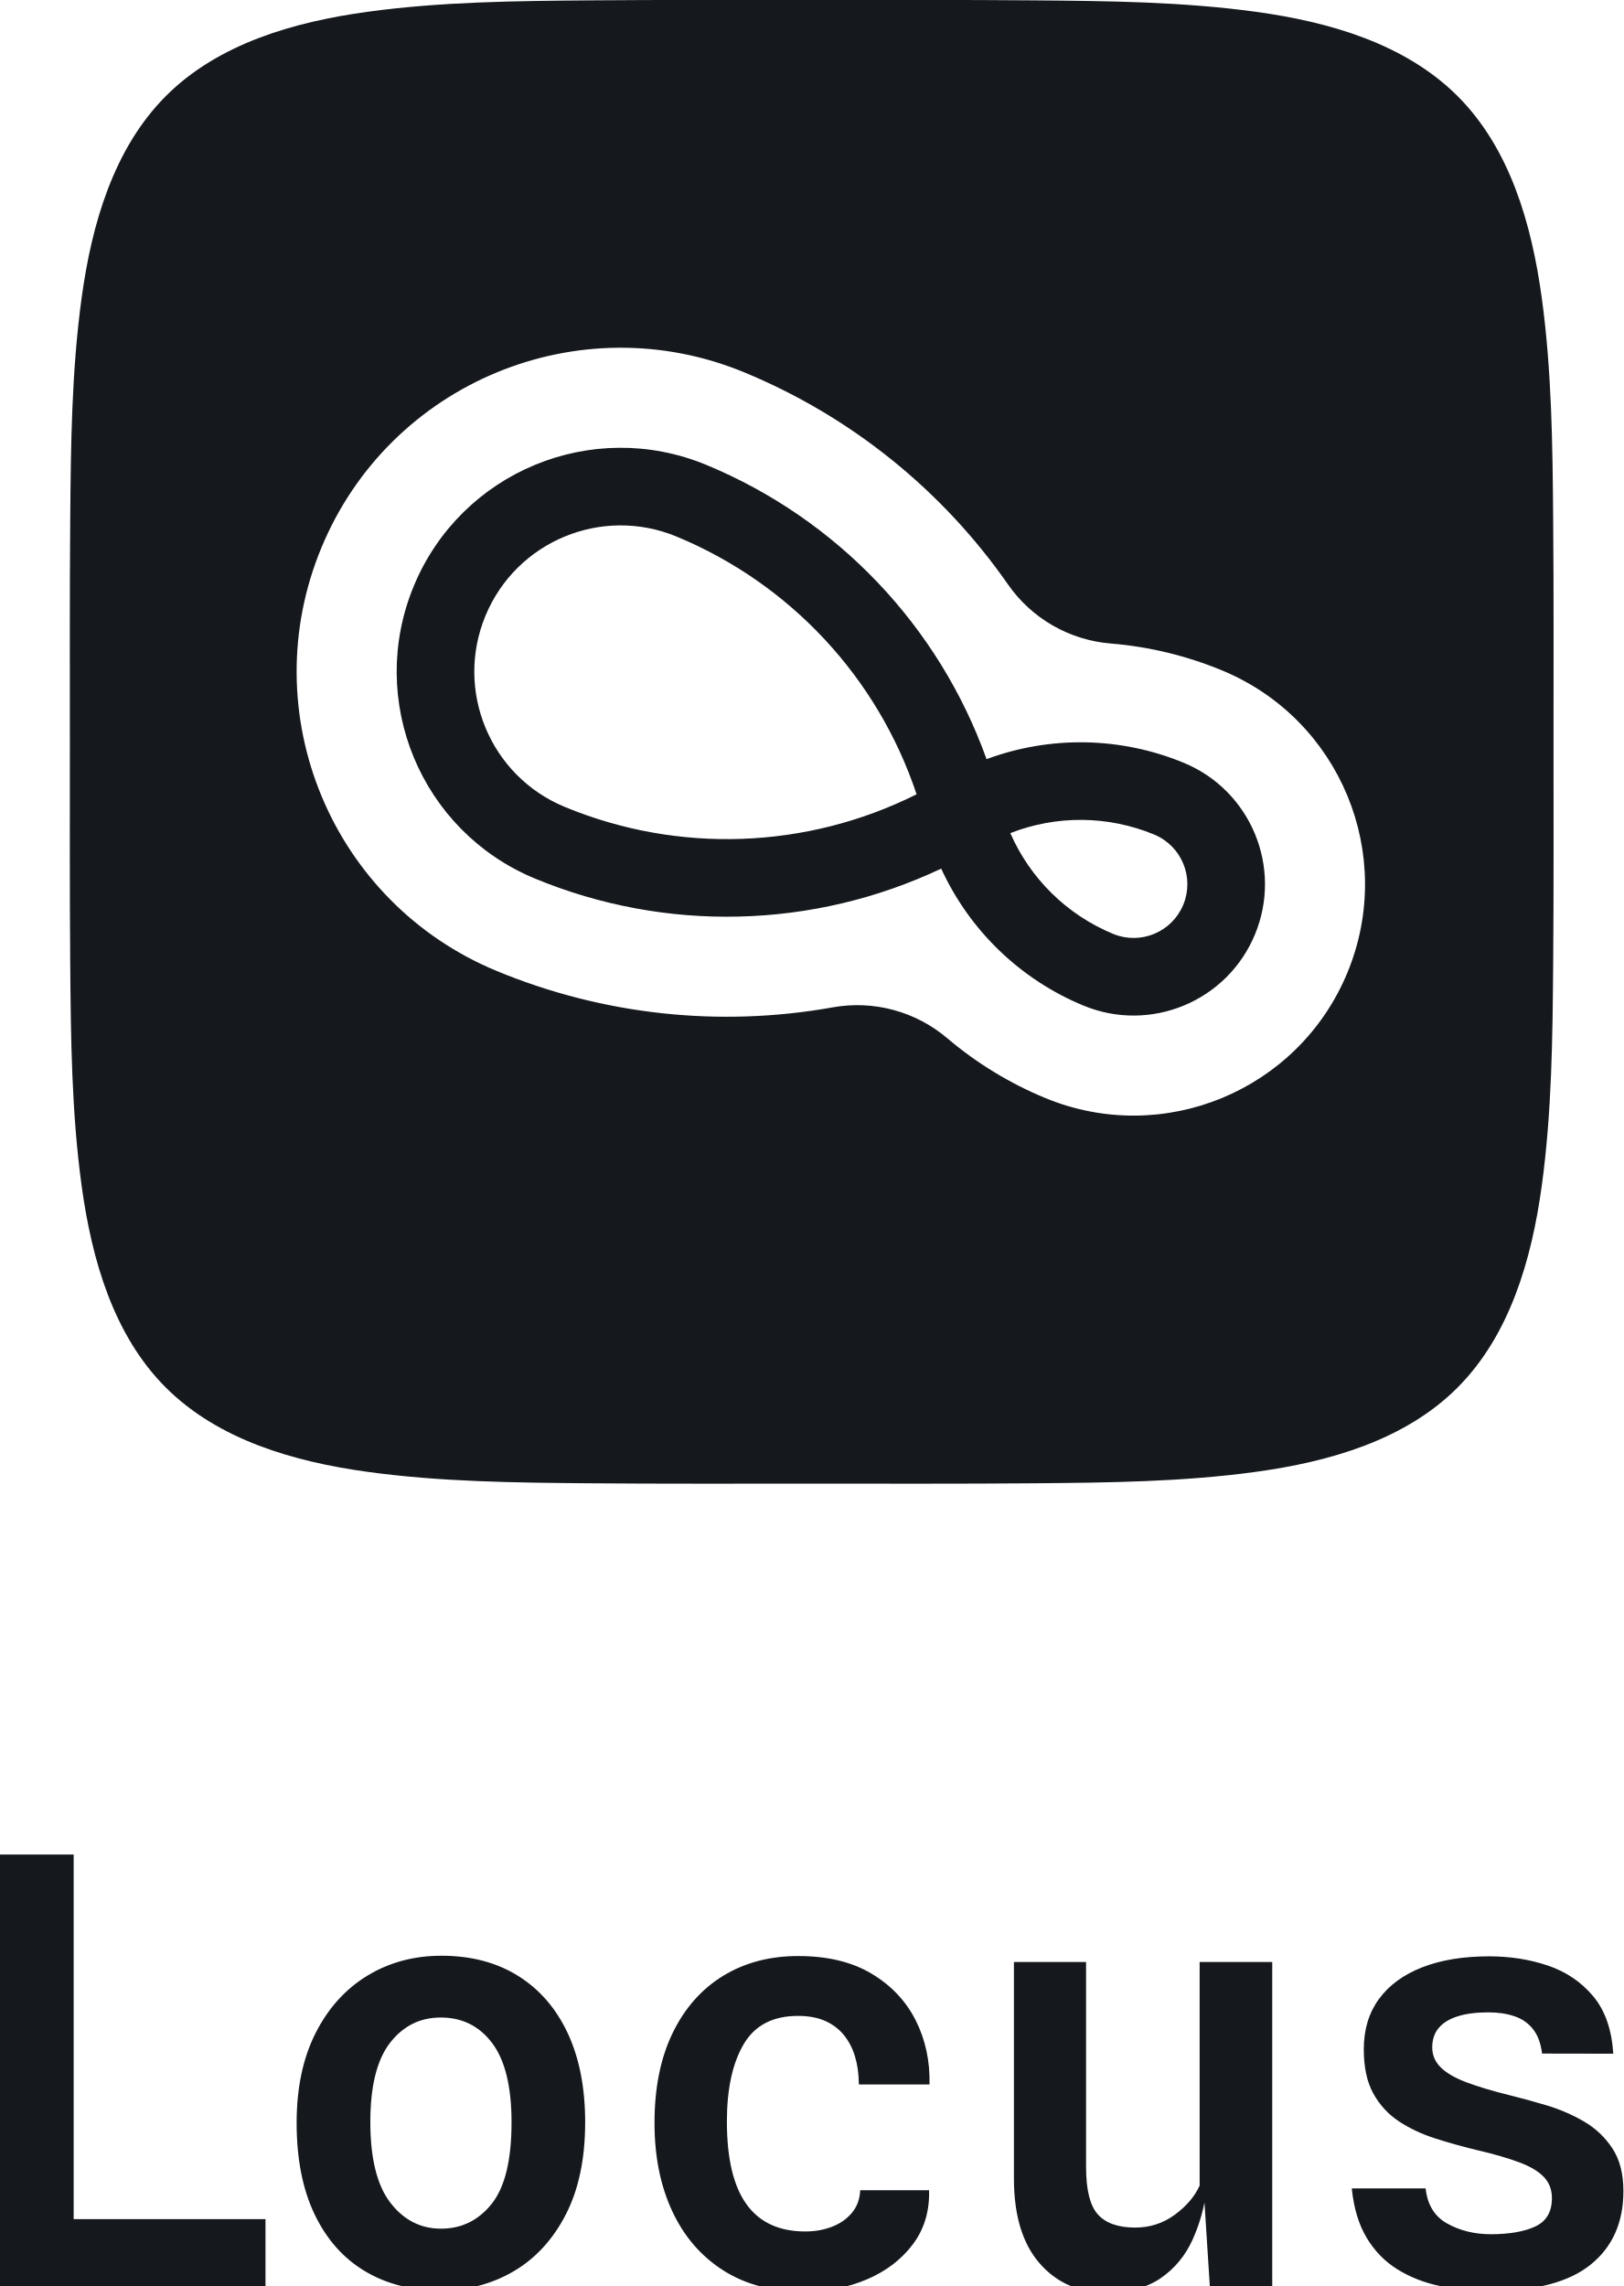
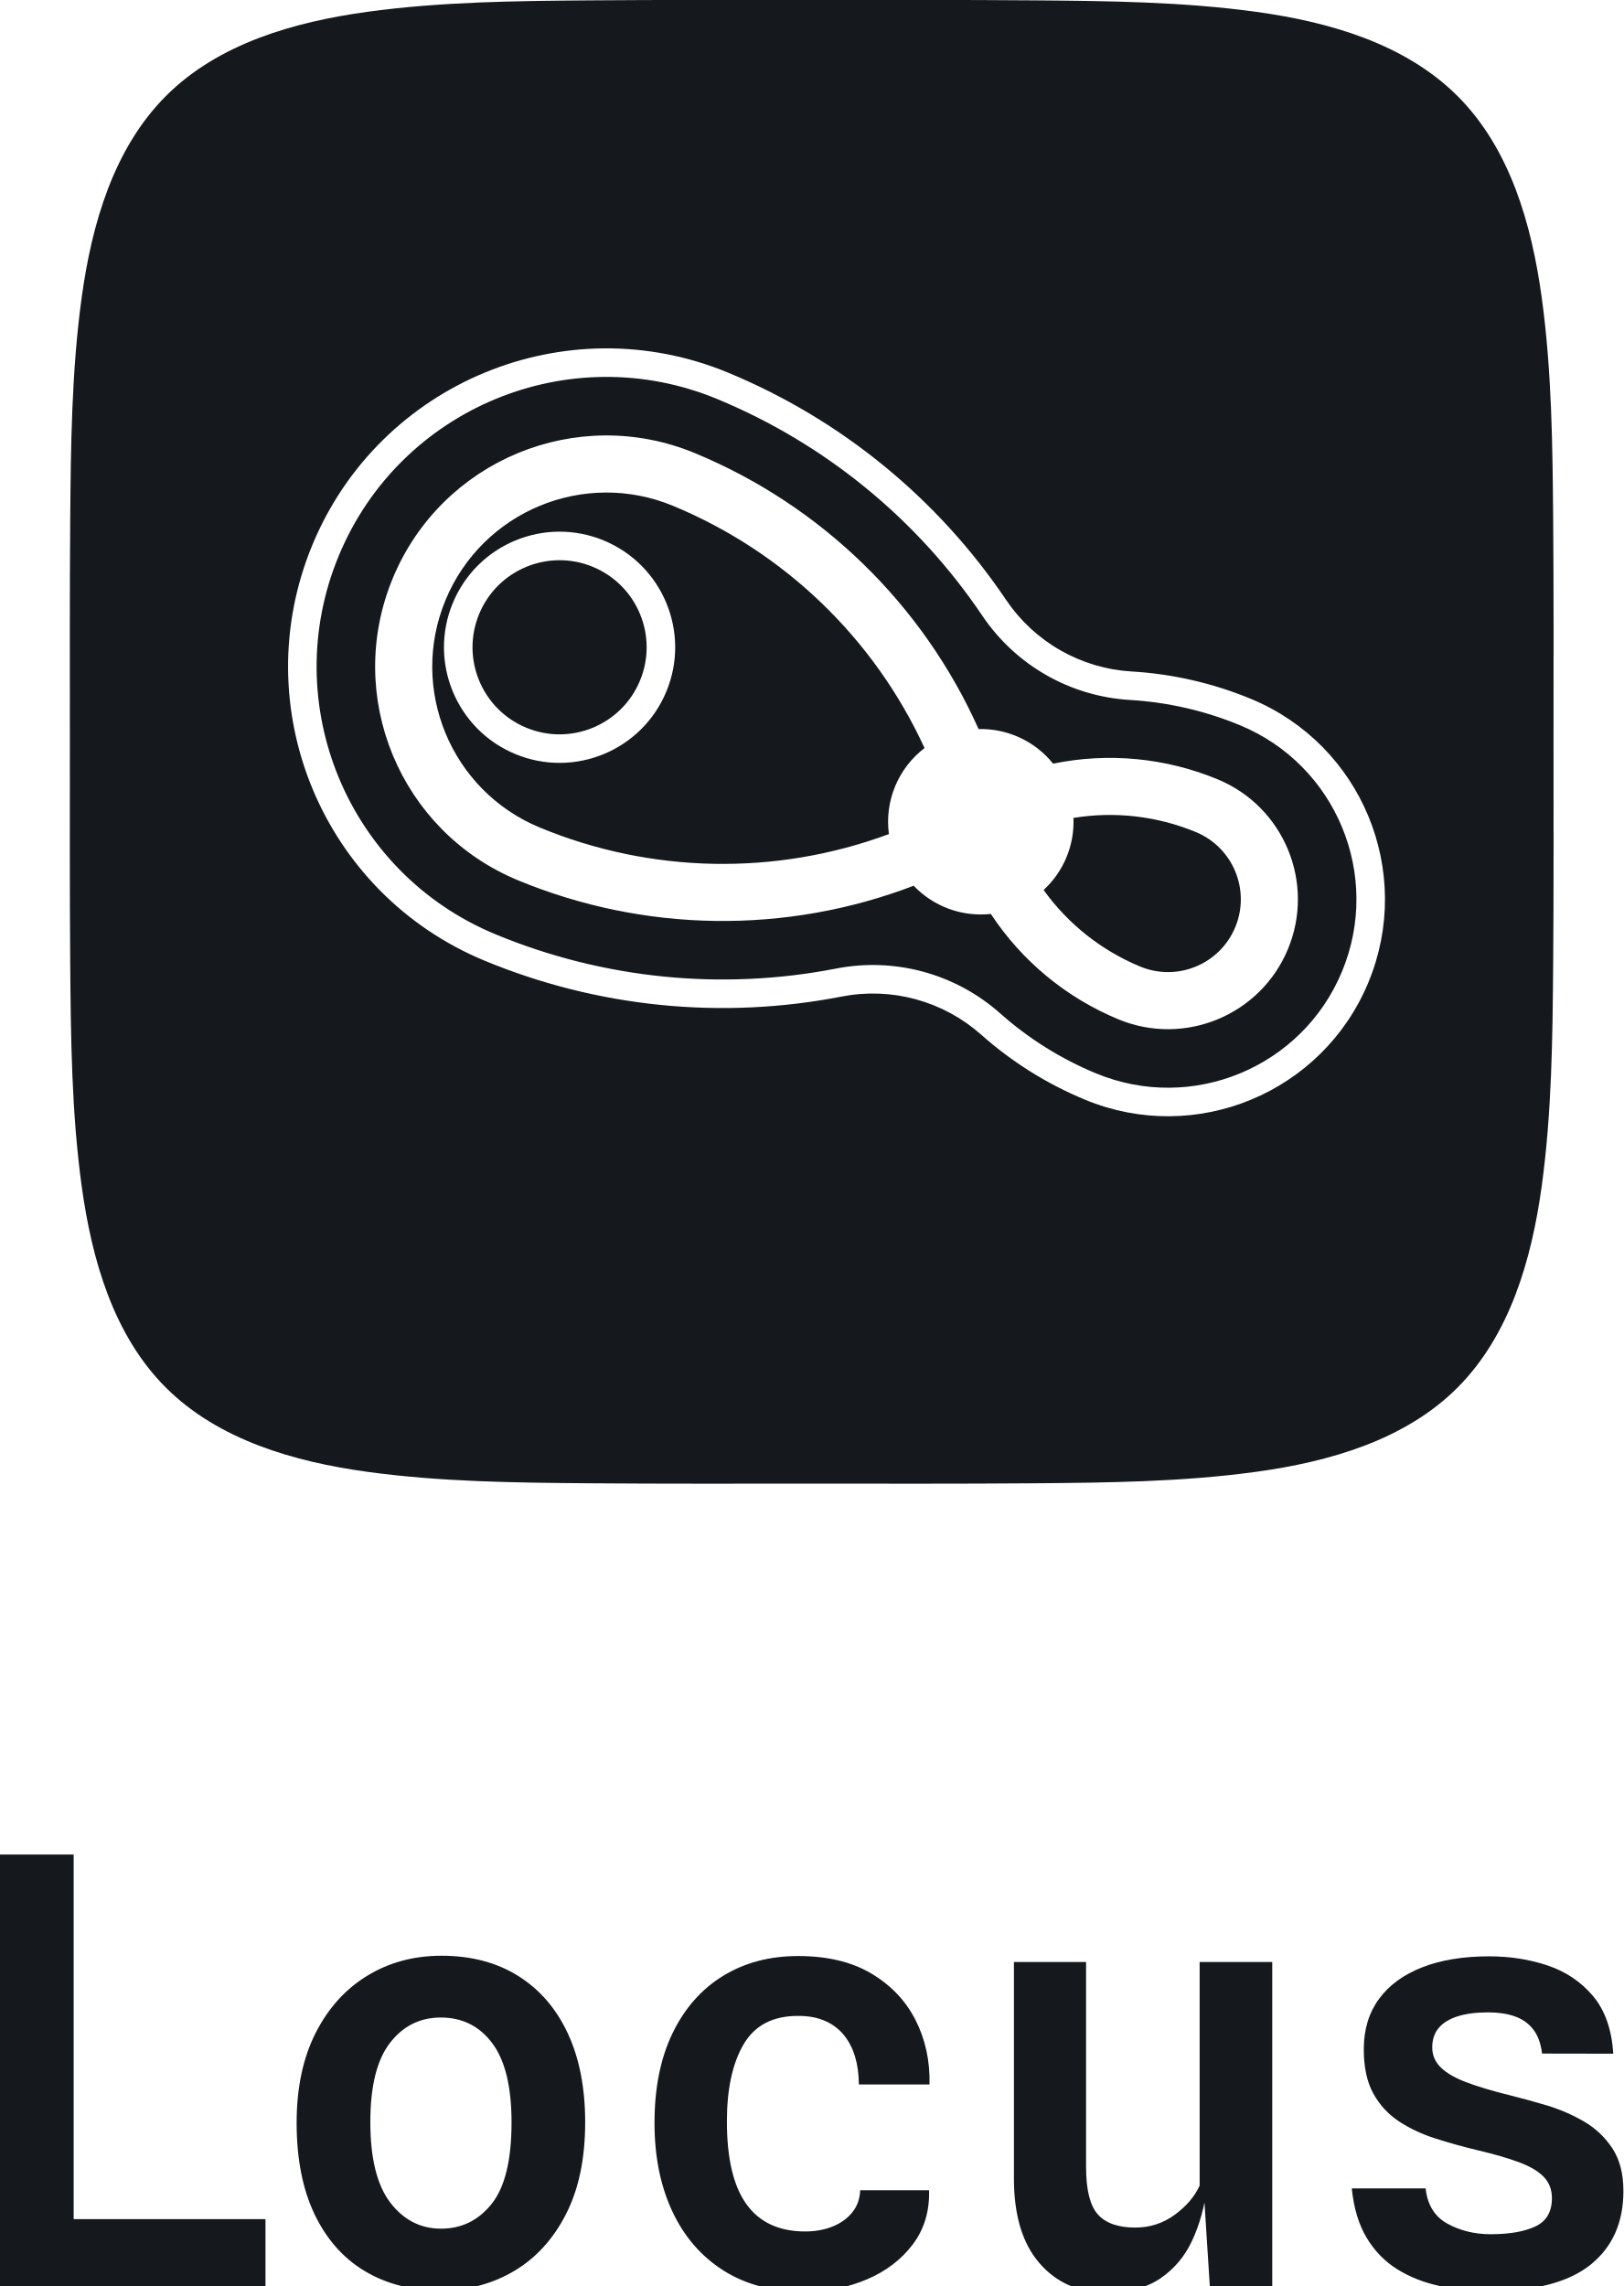
<svg xmlns="http://www.w3.org/2000/svg" viewBox="0 0 109.419 154.08" width="28.449" height="40.061">
  <g transform="translate(4.709 0)">
-     <path d="M100 50C100 54.996 100.017 59.992 99.976 64.988C99.935 69.984 99.884 74.997 99.204 79.947C98.524 84.897 97.056 89.99 93.528 93.528C89.999 97.065 84.897 98.524 79.947 99.204C74.997 99.884 69.984 99.935 64.988 99.976C59.992 100.017 54.996 100 50 100C45.004 100 40.008 100.017 35.012 99.976C30.016 99.935 25.003 99.884 20.053 99.204C15.103 98.524 10.01 97.056 6.472 93.528C2.935 89.999 1.476 84.897 .796 79.947C.116 74.997 .065 69.984 .024 64.988C-.017 59.992 0 54.996 0 50C0 45.004-.017 40.008 .024 35.012C.065 30.016 .116 25.003 .796 20.053C1.476 15.103 2.944 10.01 6.472 6.472C10.001 2.935 15.103 1.476 20.053 .796C25.003 .116 30.016 .065 35.012 .024C40.008-.017 45.004 0 50 0C54.996 0 59.992-.017 64.988 .024C69.984 .065 74.997 .116 79.947 .796C84.897 1.476 89.99 2.944 93.528 6.472C97.065 10.001 98.524 15.103 99.204 20.053C99.884 25.003 99.935 30.016 99.976 35.012C100.017 40.008 100 45.004 100 50ZM66.245 42.158A9.356 9.356 0 0 1 63.232 39.395A40.543 40.543 0 0 0 45.476 25.105A21.831 21.831 0 0 0 16.952 36.92A21.831 21.831 0 0 0 28.767 65.444A40.543 40.543 0 0 0 51.427 67.895A9.356 9.356 0 0 1 55.511 68.072A9.356 9.356 0 0 1 59.131 69.973A24.95 24.95 0 0 0 65.73 74.003A15.594 15.594 0 0 0 86.104 65.564A15.594 15.594 0 0 0 77.665 45.19A24.95 24.95 0 0 0 70.149 43.373A9.356 9.356 0 0 1 66.245 42.158ZM61.785 51.168A18.209 18.209 0 0 1 75.085 51.417A8.853 8.853 0 0 1 79.876 62.984A8.853 8.853 0 0 1 68.309 67.775A18.209 18.209 0 0 1 58.728 58.547A33.802 33.802 0 0 1 31.347 59.216A15.09 15.09 0 0 1 23.18 39.5A15.09 15.09 0 0 1 42.896 31.333A33.802 33.802 0 0 1 61.785 51.168ZM57.069 53.537A28.572 28.572 0 0 0 40.895 36.166A9.859 9.859 0 0 0 28.013 41.501A9.859 9.859 0 0 0 33.348 54.383A28.572 28.572 0 0 0 57.069 53.537ZM63.388 56.154A12.978 12.978 0 0 1 73.083 56.25A3.622 3.622 0 0 1 75.044 60.982A3.622 3.622 0 0 1 70.311 62.943A12.978 12.978 0 0 1 63.388 56.154Z" fill="#15191e" fill-rule="evenodd" />
+     <path d="M100 50C100 54.996 100.017 59.992 99.976 64.988C99.935 69.984 99.884 74.997 99.204 79.947C98.524 84.897 97.056 89.99 93.528 93.528C89.999 97.065 84.897 98.524 79.947 99.204C74.997 99.884 69.984 99.935 64.988 99.976C59.992 100.017 54.996 100 50 100C45.004 100 40.008 100.017 35.012 99.976C30.016 99.935 25.003 99.884 20.053 99.204C15.103 98.524 10.01 97.056 6.472 93.528C2.935 89.999 1.476 84.897 .796 79.947C.116 74.997 .065 69.984 .024 64.988C-.017 59.992 0 54.996 0 50C0 45.004-.017 40.008 .024 35.012C.065 30.016 .116 25.003 .796 20.053C1.476 15.103 2.944 10.01 6.472 6.472C10.001 2.935 15.103 1.476 20.053 .796C25.003 .116 30.016 .065 35.012 .024C40.008-.017 45.004 0 50 0C54.996 0 59.992-.017 64.988 .024C69.984 .065 74.997 .116 79.947 .796C84.897 1.476 89.99 2.944 93.528 6.472C97.065 10.001 98.524 15.103 99.204 20.053C99.884 25.003 99.935 30.016 99.976 35.012C100.017 40.008 100 45.004 100 50ZM40.204 46.609A7.791 7.791 0 0 0 35.988 36.43A7.791 7.791 0 0 0 25.809 40.647A7.791 7.791 0 0 0 30.026 50.825A7.791 7.791 0 0 0 40.204 46.609ZM38.428 45.873A5.867 5.867 0 0 0 35.252 38.207A5.867 5.867 0 0 0 27.586 41.383A5.867 5.867 0 0 0 30.762 49.049A5.867 5.867 0 0 0 38.428 45.873ZM66.767 43.834A10.989 10.989 0 0 1 63.099 40.429A41.936 41.936 0 0 0 44.37 25.119A21.449 21.449 0 0 0 16.346 36.727A21.449 21.449 0 0 0 27.953 64.751A41.936 41.936 0 0 0 52.024 67.168A10.989 10.989 0 0 1 57.024 67.354A10.989 10.989 0 0 1 61.424 69.739A24.863 24.863 0 0 0 68.422 74.121A14.62 14.62 0 0 0 87.523 66.209A14.62 14.62 0 0 0 79.611 47.108A24.863 24.863 0 0 0 71.564 45.259A10.989 10.989 0 0 1 66.767 43.834ZM65.814 45.504A12.912 12.912 0 0 1 61.504 41.504A40.013 40.013 0 0 0 43.634 26.895A19.525 19.525 0 0 0 18.122 37.463A19.525 19.525 0 0 0 28.689 62.974A40.013 40.013 0 0 0 51.656 65.281A12.912 12.912 0 0 1 57.532 65.5A12.912 12.912 0 0 1 62.701 68.301A22.94 22.94 0 0 0 69.158 72.345A12.696 12.696 0 0 0 85.747 65.473A12.696 12.696 0 0 0 78.875 48.885A22.94 22.94 0 0 0 71.451 47.178A12.912 12.912 0 0 1 65.814 45.504ZM66.27 51.472A18.996 18.996 0 0 1 77.366 52.529A8.752 8.752 0 0 1 82.102 63.964A8.752 8.752 0 0 1 70.667 68.701A18.996 18.996 0 0 1 62.074 61.601A6.25 6.25 0 0 1 56.874 59.7A36.068 36.068 0 0 1 30.199 59.33A15.581 15.581 0 0 1 21.766 38.972A15.581 15.581 0 0 1 42.124 30.54A36.068 36.068 0 0 1 61.248 49.14A6.25 6.25 0 0 1 66.27 51.472ZM57.606 50.42A32.222 32.222 0 0 0 40.652 34.093A11.735 11.735 0 0 0 25.32 40.444A11.735 11.735 0 0 0 31.671 55.776A32.222 32.222 0 0 0 55.204 56.219A6.25 6.25 0 0 1 57.606 50.42ZM67.643 55.129A15.149 15.149 0 0 1 75.894 56.082A4.906 4.906 0 0 1 78.549 62.492A4.906 4.906 0 0 1 72.139 65.147A15.149 15.149 0 0 1 65.631 59.987A6.25 6.25 0 0 0 67.643 55.129Z" fill="#15191e" fill-rule="evenodd" />
  </g>
  <path d="M0 154.08L0 125L4.965 125L4.965 152.12L2.432 149.574L17.894 149.574L17.894 154.08ZM29.684 154.38Q26.76 154.38 24.583 153.073Q22.407 151.767 21.2 149.242Q19.993 146.716 19.993 143.083Q19.993 139.564 21.264 137.044Q22.536 134.525 24.747 133.172Q26.958 131.82 29.755 131.82Q32.749 131.82 34.923 133.179Q37.098 134.539 38.27 137.051Q39.441 139.564 39.441 143.04Q39.441 146.716 38.144 149.246Q36.847 151.776 34.639 153.078Q32.43 154.38 29.684 154.38ZM29.726 150.216Q31.805 150.216 33.142 148.539Q34.478 146.861 34.478 143.049Q34.478 139.452 33.18 137.718Q31.882 135.984 29.708 135.984Q27.609 135.984 26.285 137.695Q24.961 139.406 24.961 143.026Q24.961 146.709 26.309 148.463Q27.657 150.216 29.726 150.216ZM54.172 154.46Q50.999 154.46 48.752 153.03Q46.505 151.6 45.309 149.038Q44.114 146.475 44.114 143.091Q44.114 139.549 45.334 137.032Q46.555 134.514 48.736 133.177Q50.917 131.84 53.803 131.84Q56.748 131.84 58.734 133.022Q60.72 134.205 61.713 136.163Q62.705 138.122 62.65 140.498L57.887 140.498Q57.882 139.443 57.624 138.598Q57.366 137.752 56.856 137.14Q56.347 136.529 55.587 136.202Q54.827 135.876 53.818 135.876Q51.254 135.861 50.123 137.785Q48.993 139.708 48.993 142.991Q48.993 146.735 50.313 148.569Q51.632 150.404 54.273 150.404Q55.266 150.404 56.093 150.08Q56.92 149.756 57.431 149.133Q57.942 148.509 57.978 147.625L62.62 147.625Q62.68 149.739 61.524 151.274Q60.368 152.809 58.43 153.634Q56.492 154.46 54.172 154.46ZM74.55 154.52Q71.773 154.52 70.056 152.535Q68.339 150.549 68.339 146.829L68.339 132.24L73.202 132.24L73.202 146.056Q73.202 148.375 73.999 149.258Q74.796 150.142 76.515 150.142Q77.998 150.142 79.175 149.281Q80.351 148.42 80.856 147.315L80.856 132.24L85.75 132.24L85.75 154.08L81.541 154.08L81.016 145.84L81.343 147.5Q81.093 149.414 80.358 151.007Q79.622 152.6 78.222 153.56Q76.821 154.52 74.55 154.52ZM100.421 154.42Q98.642 154.42 97.05 154.082Q95.457 153.744 94.189 152.959Q92.921 152.174 92.116 150.835Q91.312 149.497 91.11 147.501L96.088 147.501Q96.268 149.168 97.559 149.879Q98.85 150.59 100.475 150.59Q102.359 150.59 103.479 150.068Q104.6 149.546 104.6 148.157Q104.6 147.297 104.053 146.728Q103.506 146.158 102.398 145.744Q101.29 145.329 99.591 144.93Q98.122 144.577 96.748 144.138Q95.375 143.7 94.286 142.981Q93.198 142.261 92.559 141.1Q91.92 139.939 91.92 138.13Q91.92 136.126 92.947 134.729Q93.973 133.333 95.869 132.596Q97.766 131.86 100.367 131.86Q102.483 131.86 104.322 132.48Q106.161 133.1 107.37 134.535Q108.58 135.97 108.737 138.423L103.937 138.414Q103.809 137.378 103.329 136.77Q102.849 136.163 102.081 135.9Q101.314 135.637 100.318 135.637Q99.092 135.637 98.251 135.902Q97.409 136.168 96.972 136.687Q96.534 137.206 96.534 137.999Q96.534 138.781 97.108 139.347Q97.682 139.914 98.844 140.352Q100.006 140.79 101.743 141.219Q102.896 141.503 104.223 141.898Q105.55 142.293 106.733 142.975Q107.917 143.658 108.668 144.791Q109.419 145.924 109.419 147.678Q109.419 150.858 107.212 152.639Q105.005 154.42 100.421 154.42Z" fill="#15191e" />
</svg>
